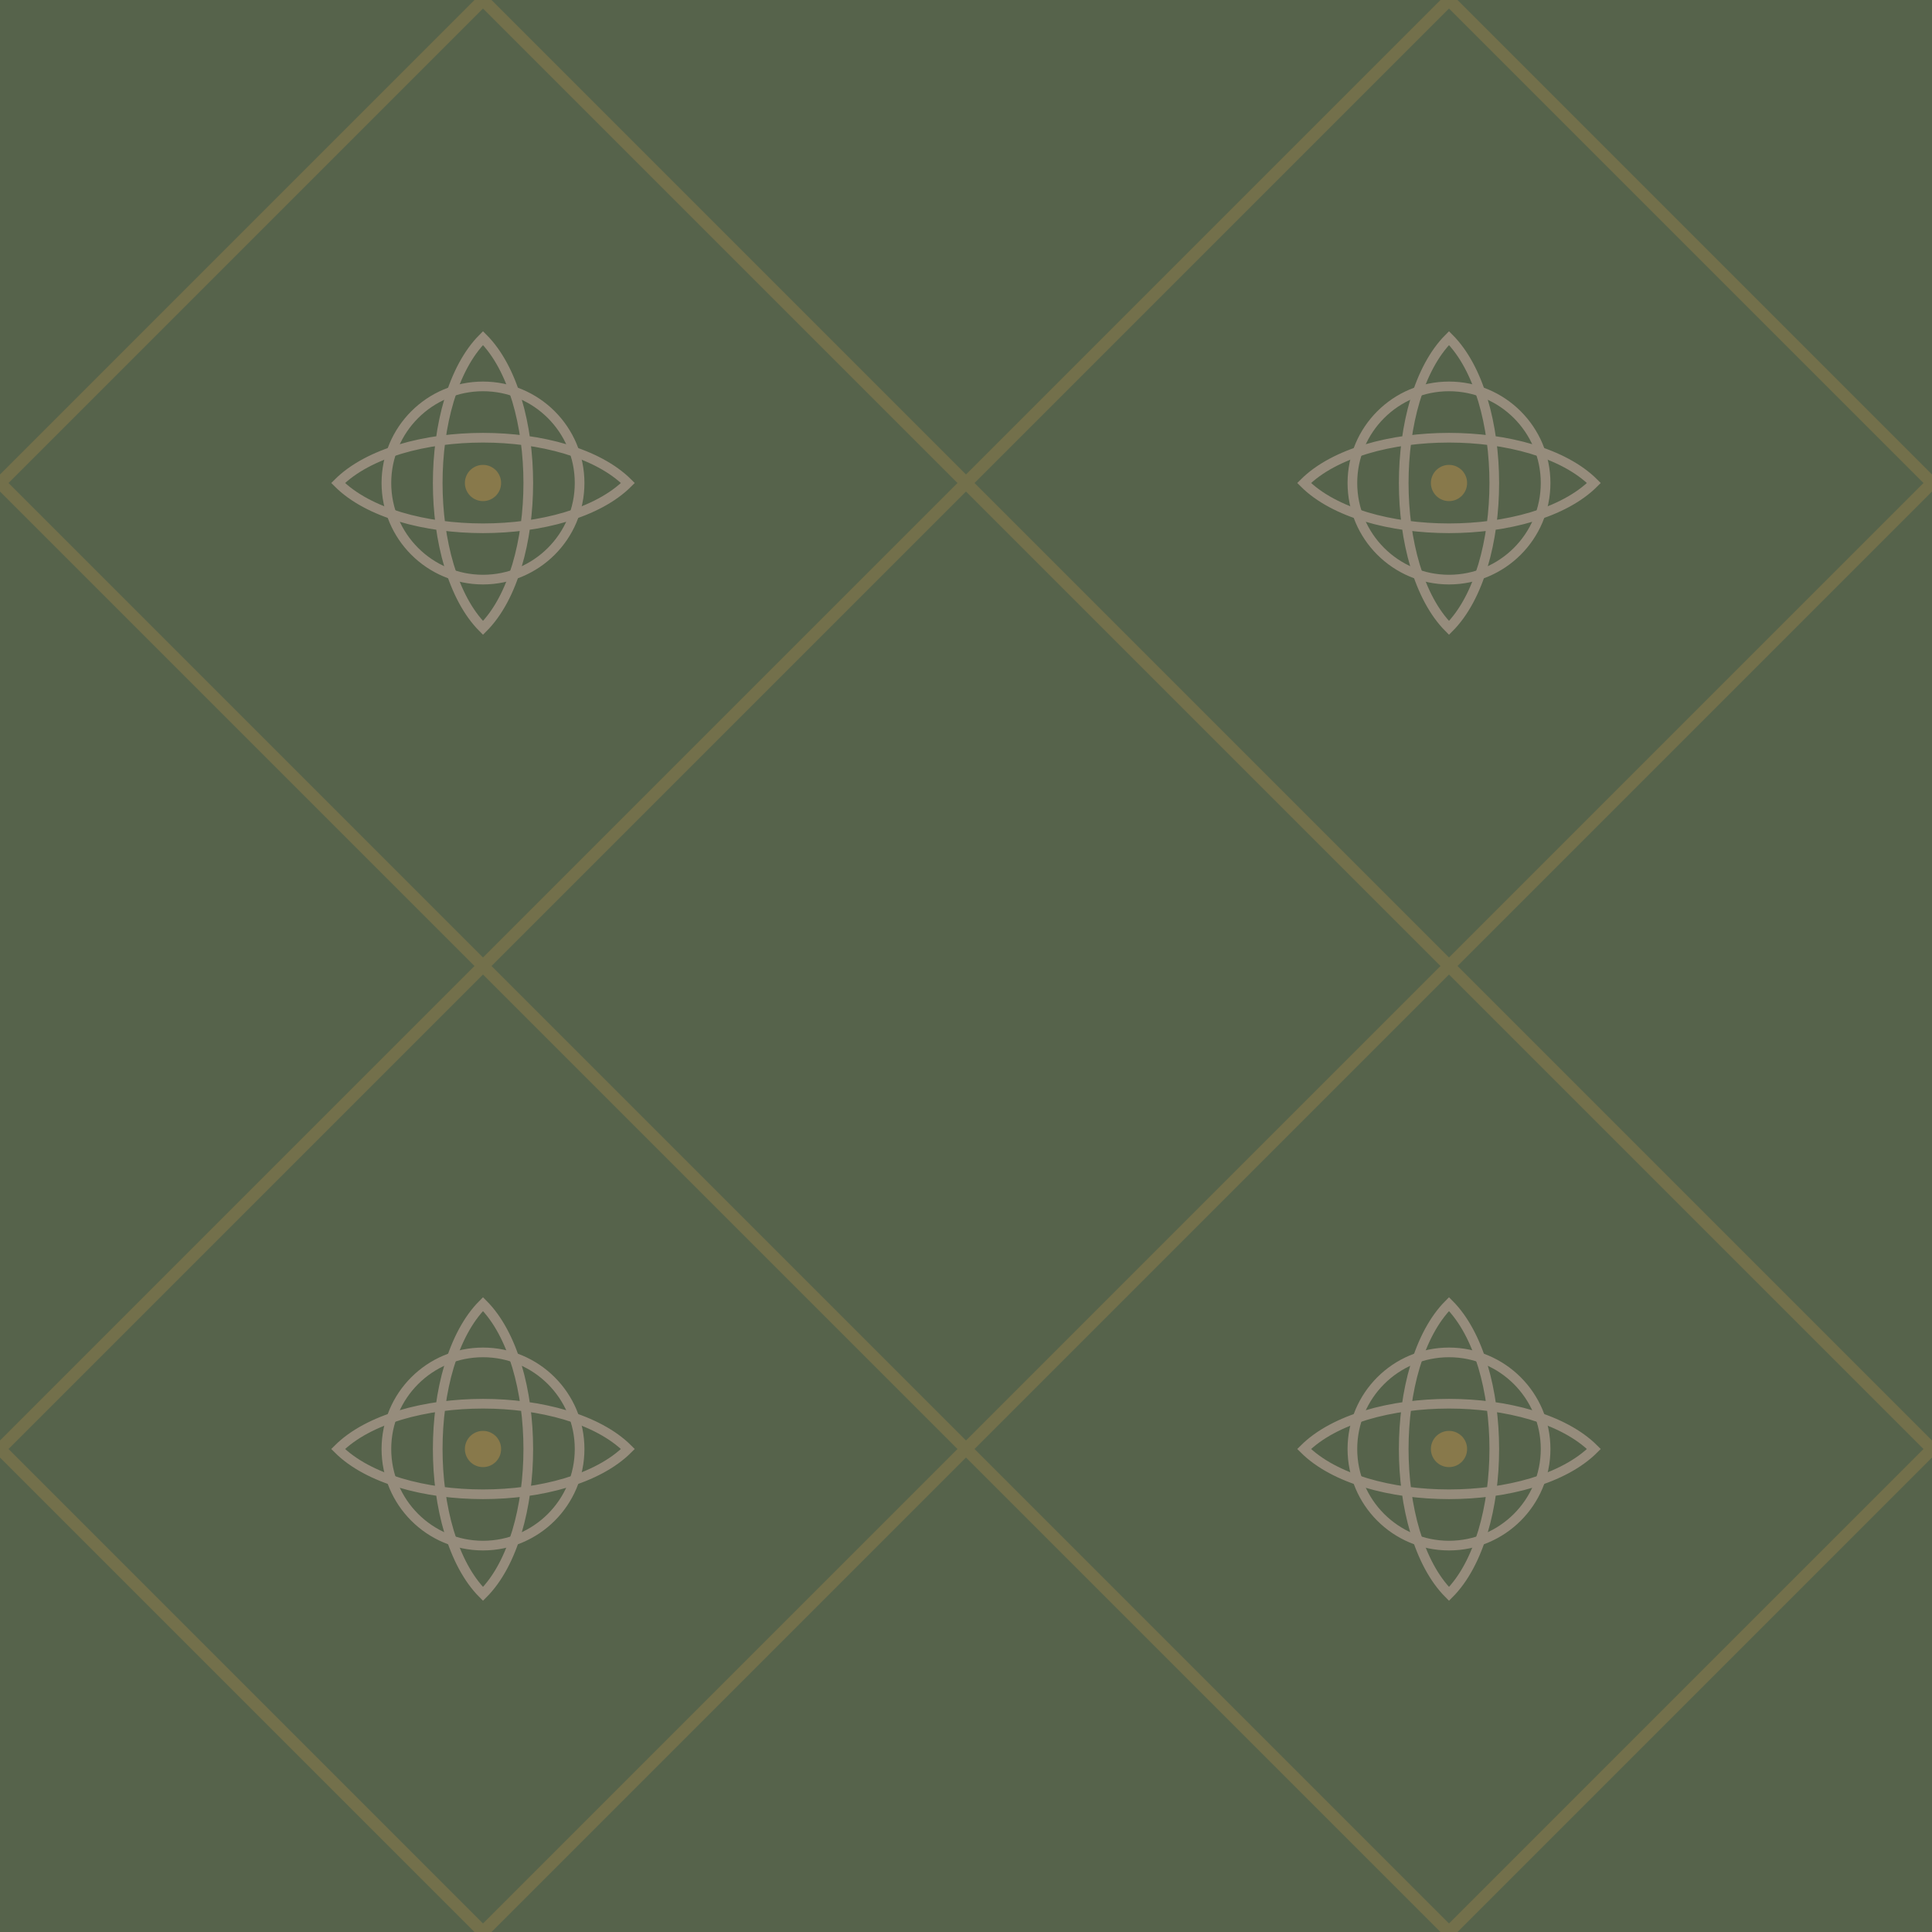
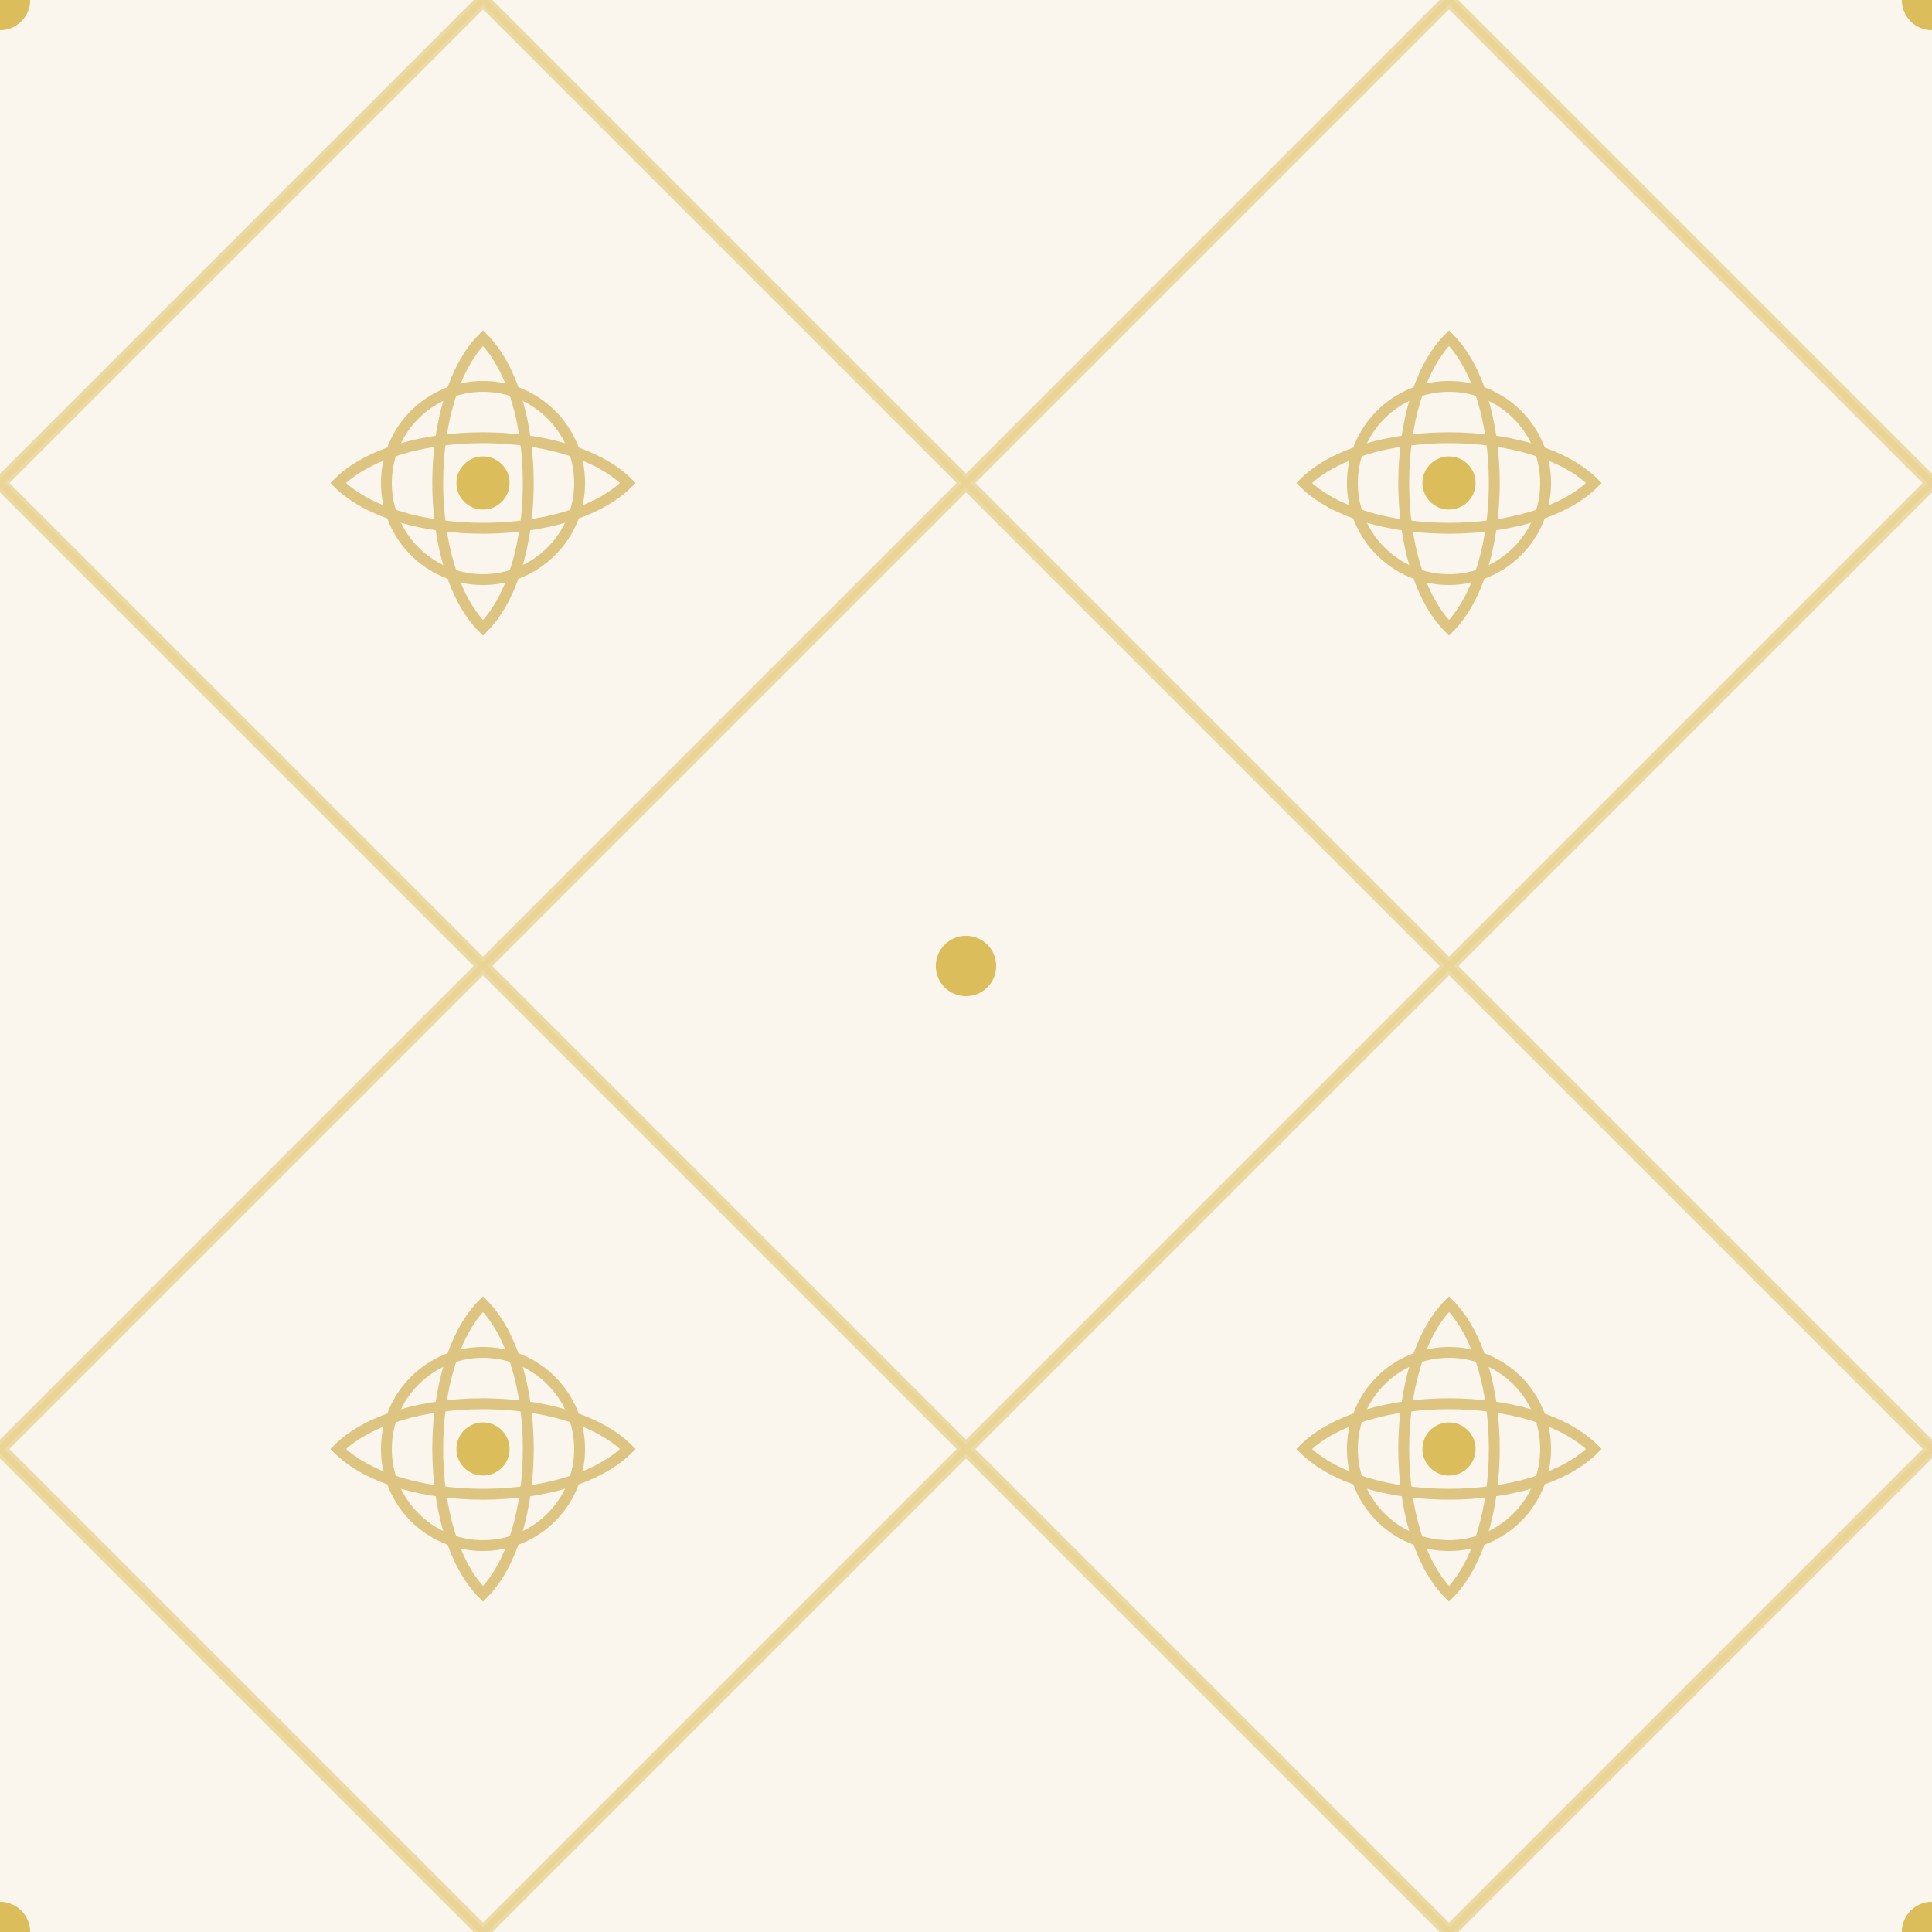
<svg xmlns="http://www.w3.org/2000/svg" width="160" height="160" viewBox="0 0 160 160">
-   <rect width="160" height="160" fill="#56634b" />
-   <path d="M0 40 40 0l40 40-40 40L0 40Zm80 0 40-40 40 40-40 40-40-40ZM0 120l40-40 40 40-40 40-40-40Zm80 0 40-40 40 40-40 40-40-40Z" fill="none" stroke="#b18a4a" stroke-width="1" opacity=".32" />
-   <g fill="none" stroke="#d6b5ad" stroke-width=".8" opacity=".5">
+   <rect width="160" height="160" fill="#faf6ee" />
+   <path d="M0 40 40 0l40 40-40 40L0 40Zm80 0 40-40 40 40-40 40-40-40ZM0 120l40-40 40 40-40 40-40-40Zm80 0 40-40 40 40-40 40-40-40Z" fill="none" stroke="#d4af37" stroke-width="1.1" opacity=".4" />
+   <path d="M0 40 40 0l40 40-40 40L0 40Zm80 0 40-40 40 40-40 40-40-40ZM0 120l40-40 40 40-40 40-40-40Zm80 0 40-40 40 40-40 40-40-40Z" fill="none" stroke="#e6c35c" stroke-width="0.5" opacity=".25" />
+   <g fill="none" stroke="#c59b27" stroke-width=".9" opacity=".55">
    <circle cx="40" cy="40" r="8" />
    <circle cx="120" cy="40" r="8" />
    <circle cx="40" cy="120" r="8" />
    <circle cx="120" cy="120" r="8" />
    <path d="M40 28c-5 5-5 19 0 24 5-5 5-19 0-24Zm-12 12c5-5 19-5 24 0-5 5-19 5-24 0Z" />
    <path d="M120 28c-5 5-5 19 0 24 5-5 5-19 0-24Zm-12 12c5-5 19-5 24 0-5 5-19 5-24 0Z" />
    <path d="M40 108c-5 5-5 19 0 24 5-5 5-19 0-24Zm-12 12c5-5 19-5 24 0-5 5-19 5-24 0Z" />
    <path d="M120 108c-5 5-5 19 0 24 5-5 5-19 0-24Zm-12 12c5-5 19-5 24 0-5 5-19 5-24 0Z" />
  </g>
-   <g fill="#b18a4a" opacity=".55">
-     <circle cx="40" cy="40" r="1.5" />
-     <circle cx="120" cy="40" r="1.5" />
-     <circle cx="40" cy="120" r="1.5" />
-     <circle cx="120" cy="120" r="1.5" />
+   <g fill="#d4af37" opacity=".8">
+     <circle cx="40" cy="40" r="2.2" />
+     <circle cx="120" cy="40" r="2.2" />
+     <circle cx="40" cy="120" r="2.2" />
+     <circle cx="120" cy="120" r="2.2" />
+     <circle cx="80" cy="80" r="2.5" />
+     <circle cx="0" cy="0" r="2.5" />
+     <circle cx="160" cy="0" r="2.5" />
+     <circle cx="0" cy="160" r="2.5" />
+     <circle cx="160" cy="160" r="2.5" />
  </g>
</svg>
